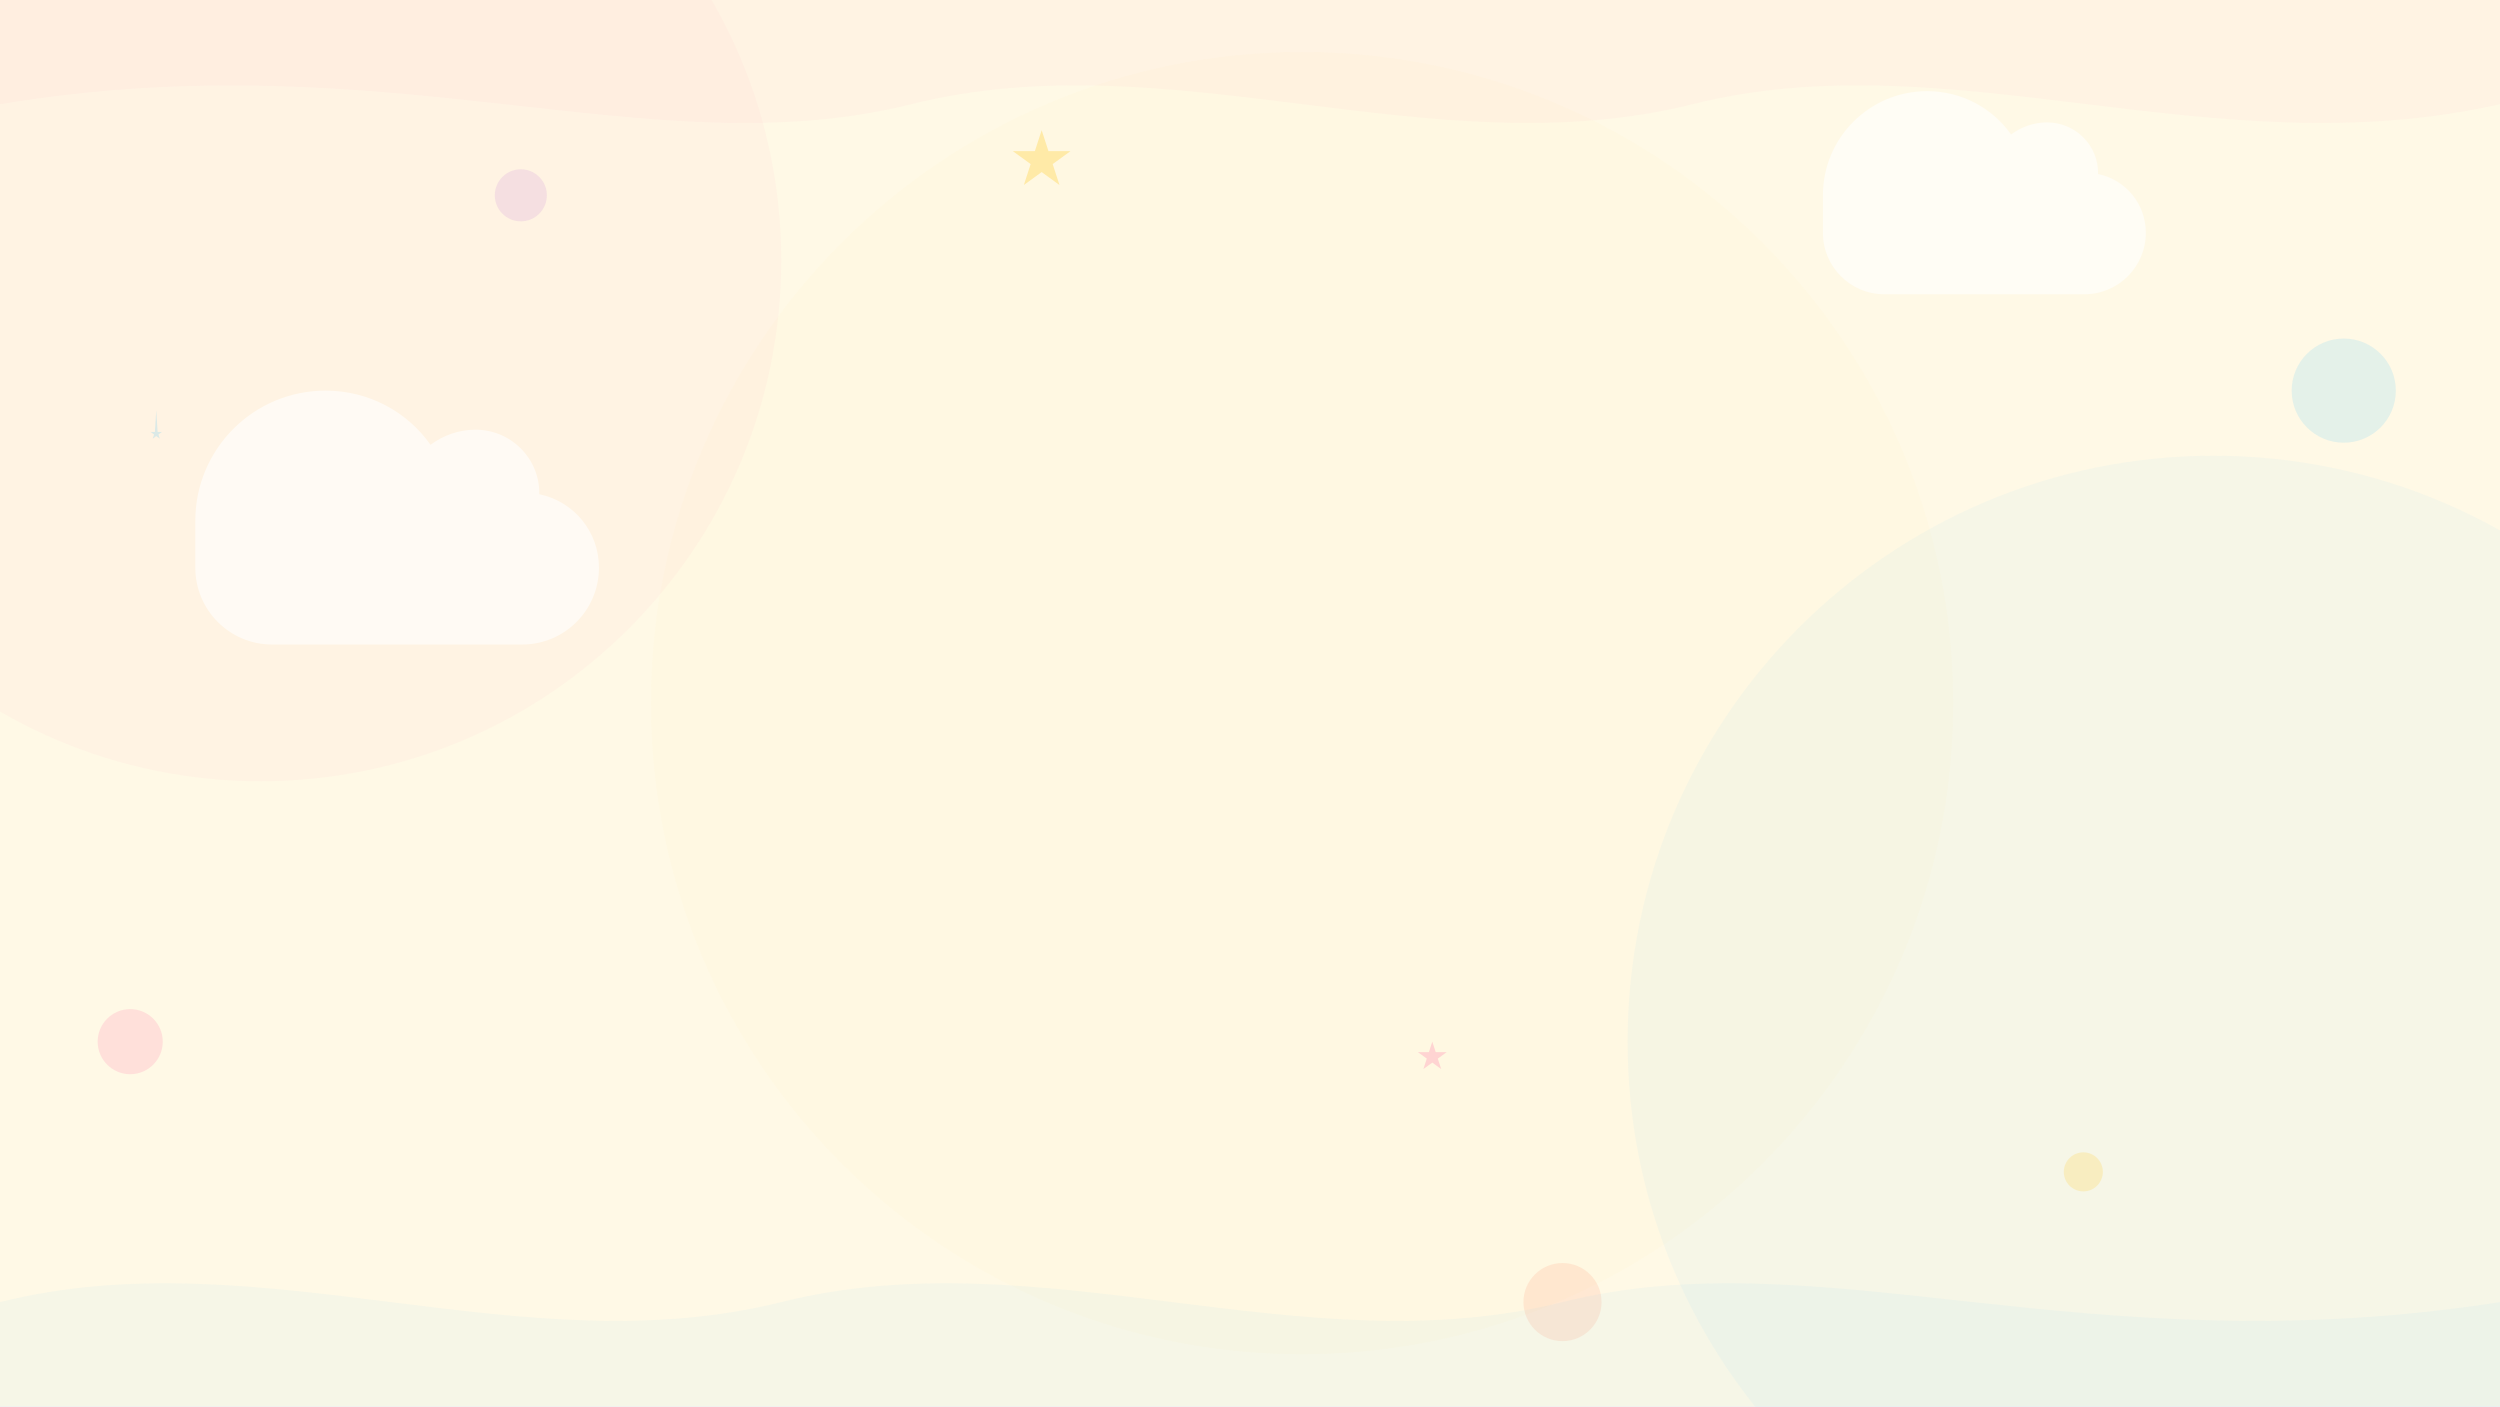
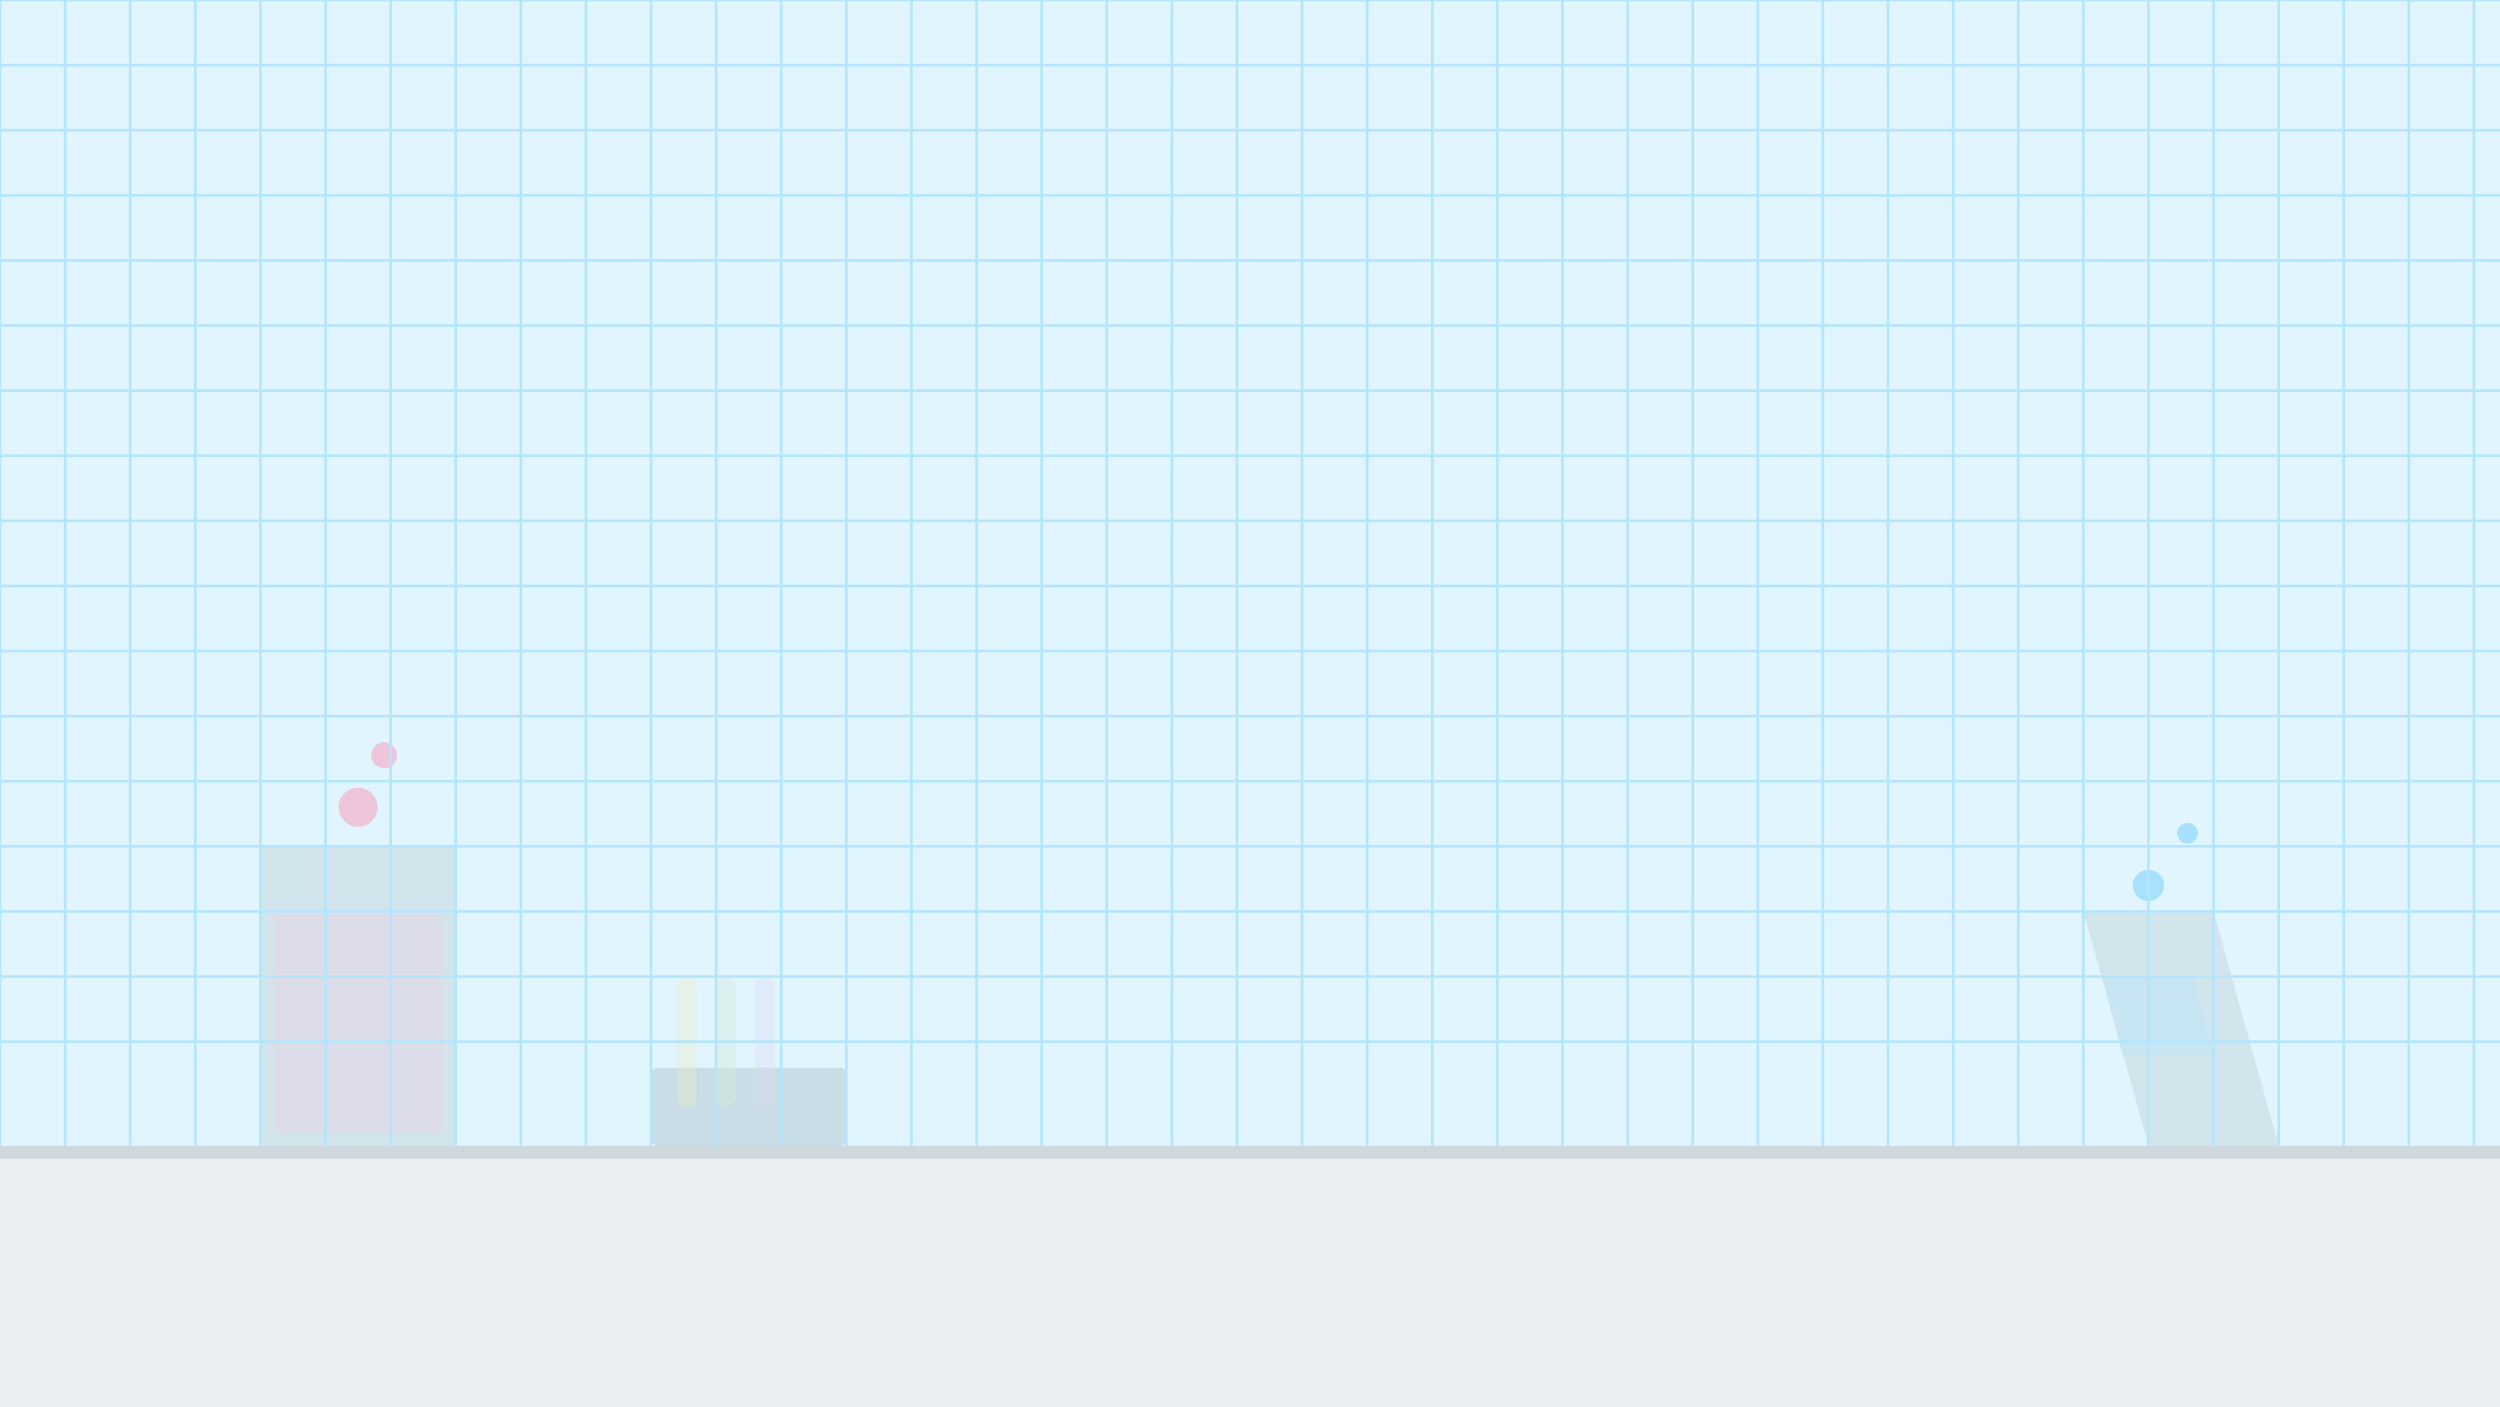
<svg xmlns="http://www.w3.org/2000/svg" width="1920" height="1080" viewBox="0 0 1920 1080" fill="none">
-   <rect width="1920" height="1080" fill="#FFF9E6" />
-   <circle cx="200" cy="200" r="400" fill="#FF80AB" fill-opacity="0.05" />
-   <circle cx="1700" cy="800" r="450" fill="#4FC3F7" fill-opacity="0.05" />
-   <circle cx="1000" cy="540" r="500" fill="#FFD54F" fill-opacity="0.03" />
-   <g opacity="0.6">
-     <path d="M150 400C150 344.772 194.772 300 250 300C283.435 300 312.871 316.398 330.655 341.603C340.407 334.332 352.457 330 365.111 330C392.497 330 414.636 352.174 414.167 379.544C440.686 385.088 460 408.232 460 436C460 468.585 433.585 495 401 495H209C176.415 495 150 468.585 150 436V400Z" fill="white" />
-     <path d="M1400 150C1400 105.817 1435.82 70 1480 70C1506.75 70 1530.3 83.119 1544.53 103.282C1552.33 97.466 1561.97 94 1572.09 94C1594 94 1611.71 111.739 1611.34 133.635C1632.55 138.07 1648 156.586 1648 178.8C1648 204.867 1626.87 226 1600.8 226H1447.2C1421.13 226 1400 204.867 1400 178.8V150Z" fill="white" />
+   <rect width="1920" height="1080" fill="#E1F5FE" />
+   <rect y="880" width="1920" height="200" fill="#ECEFF1" />
+   <rect y="880" width="1920" height="10" fill="#CFD8DC" />
+   <g opacity="0.3">
+     <path d="M200 880H350V650H200V880Z" fill="#B0BEC5" />
+     <rect x="210" y="700" width="130" height="170" fill="#FF80AB" fill-opacity="0.4" />
+     <path d="M1650 880L1600 700H1700L1750 880H1650Z" fill="#B0BEC5" />
+     <path d="M1630 810L1615 750H1685L1700 810" fill="#4FC3F7" fill-opacity="0.4" />
+     <rect x="500" y="820" width="150" height="60" rx="5" fill="#90A4AE" />
+     <rect x="520" y="750" width="15" height="100" rx="7.5" fill="#FFD54F" fill-opacity="0.4" />
+     <rect x="550" y="750" width="15" height="100" rx="7.5" fill="#AED581" fill-opacity="0.4" />
+     <rect x="580" y="750" width="15" height="100" rx="7.5" fill="#CE93D8" fill-opacity="0.4" />
  </g>
-   <circle cx="100" cy="800" r="25" fill="#FF80AB" fill-opacity="0.2" />
-   <circle cx="1800" cy="300" r="40" fill="#4FC3F7" fill-opacity="0.15" />
-   <circle cx="1600" cy="900" r="15" fill="#FFD54F" fill-opacity="0.25" />
-   <circle cx="400" cy="150" r="20" fill="#CE93D8" fill-opacity="0.2" />
-   <circle cx="1200" cy="1000" r="30" fill="#FF8A65" fill-opacity="0.15" />
-   <path d="M800 100L805.225 116.077L822.131 116.077L808.453 126.015L813.678 142.092L800 132.154L786.322 142.092L791.547 126.015L777.869 116.077L794.775 116.077L800 100Z" fill="#FFD54F" fill-opacity="0.4" />
-   <path d="M1100 800L1102.61 808.039L1111.07 808.039L1104.23 813.007L1106.84 821.046L1100 816.077L1093.16 821.046L1095.77 813.007L1088.93 808.039L1097.39 808.039L1100 800Z" fill="#FF80AB" fill-opacity="0.3" />
-   <path d="M300 950L303.483 1005.72L314.754 1005.72L305.635 1012.34L309.119 1023.06L300 1016.44L290.881 1023.06L294.365 1012.34L285.246 1005.72L296.517 1005.72L300 950Z" fill="#4FC3F7" fill-opacity="0.2" transform="scale(0.3) translate(100, 100)" />
-   <path d="M0 1080V1000C200 950 400 1050 600 1000C800 950 1000 1050 1200 1000C1400 950 1600 1050 1920 1000V1080H0Z" fill="#4FC3F7" fill-opacity="0.05" />
-   <path d="M1920 0V80C1700 130 1500 30 1300 80C1100 130 900 30 700 80C500 130 300 30 0 80V0H1920Z" fill="#FF80AB" fill-opacity="0.05" />
+   <g opacity="0.4">
+     <circle cx="275" cy="620" r="15" fill="#FF80AB" />
+     <circle cx="295" cy="580" r="10" fill="#FF80AB" />
+     <circle cx="1650" cy="680" r="12" fill="#4FC3F7" />
+     <circle cx="1680" cy="640" r="8" fill="#4FC3F7" />
+   </g>
+   <path d="M0 0H1920M0 50H1920M0 100H1920M0 150H1920M0 200H1920M0 250H1920M0 300H1920M0 350H1920M0 400H1920M0 450H1920M0 500H1920M0 550H1920M0 600H1920M0 650H1920M0 700H1920M0 750H1920M0 800H1920" stroke="#B3E5FC" stroke-width="2" />
+   <path d="M0 0V880M50 0V880M100 0V880M150 0V880M200 0V880M250 0V880M300 0V880M350 0V880M400 0V880M450 0V880M500 0V880M550 0V880M600 0V880M650 0V880M700 0V880M750 0V880M800 0V880M850 0V880M900 0V880M950 0V880M1000 0V880M1050 0V880M1100 0V880M1150 0V880M1200 0V880M1250 0V880M1300 0V880M1350 0V880M1400 0V880M1450 0V880M1500 0V880M1550 0V880M1600 0V880M1650 0V880M1700 0V880M1750 0V880M1800 0V880M1850 0V880M1900 0V880" stroke="#B3E5FC" stroke-width="2" />
</svg>
